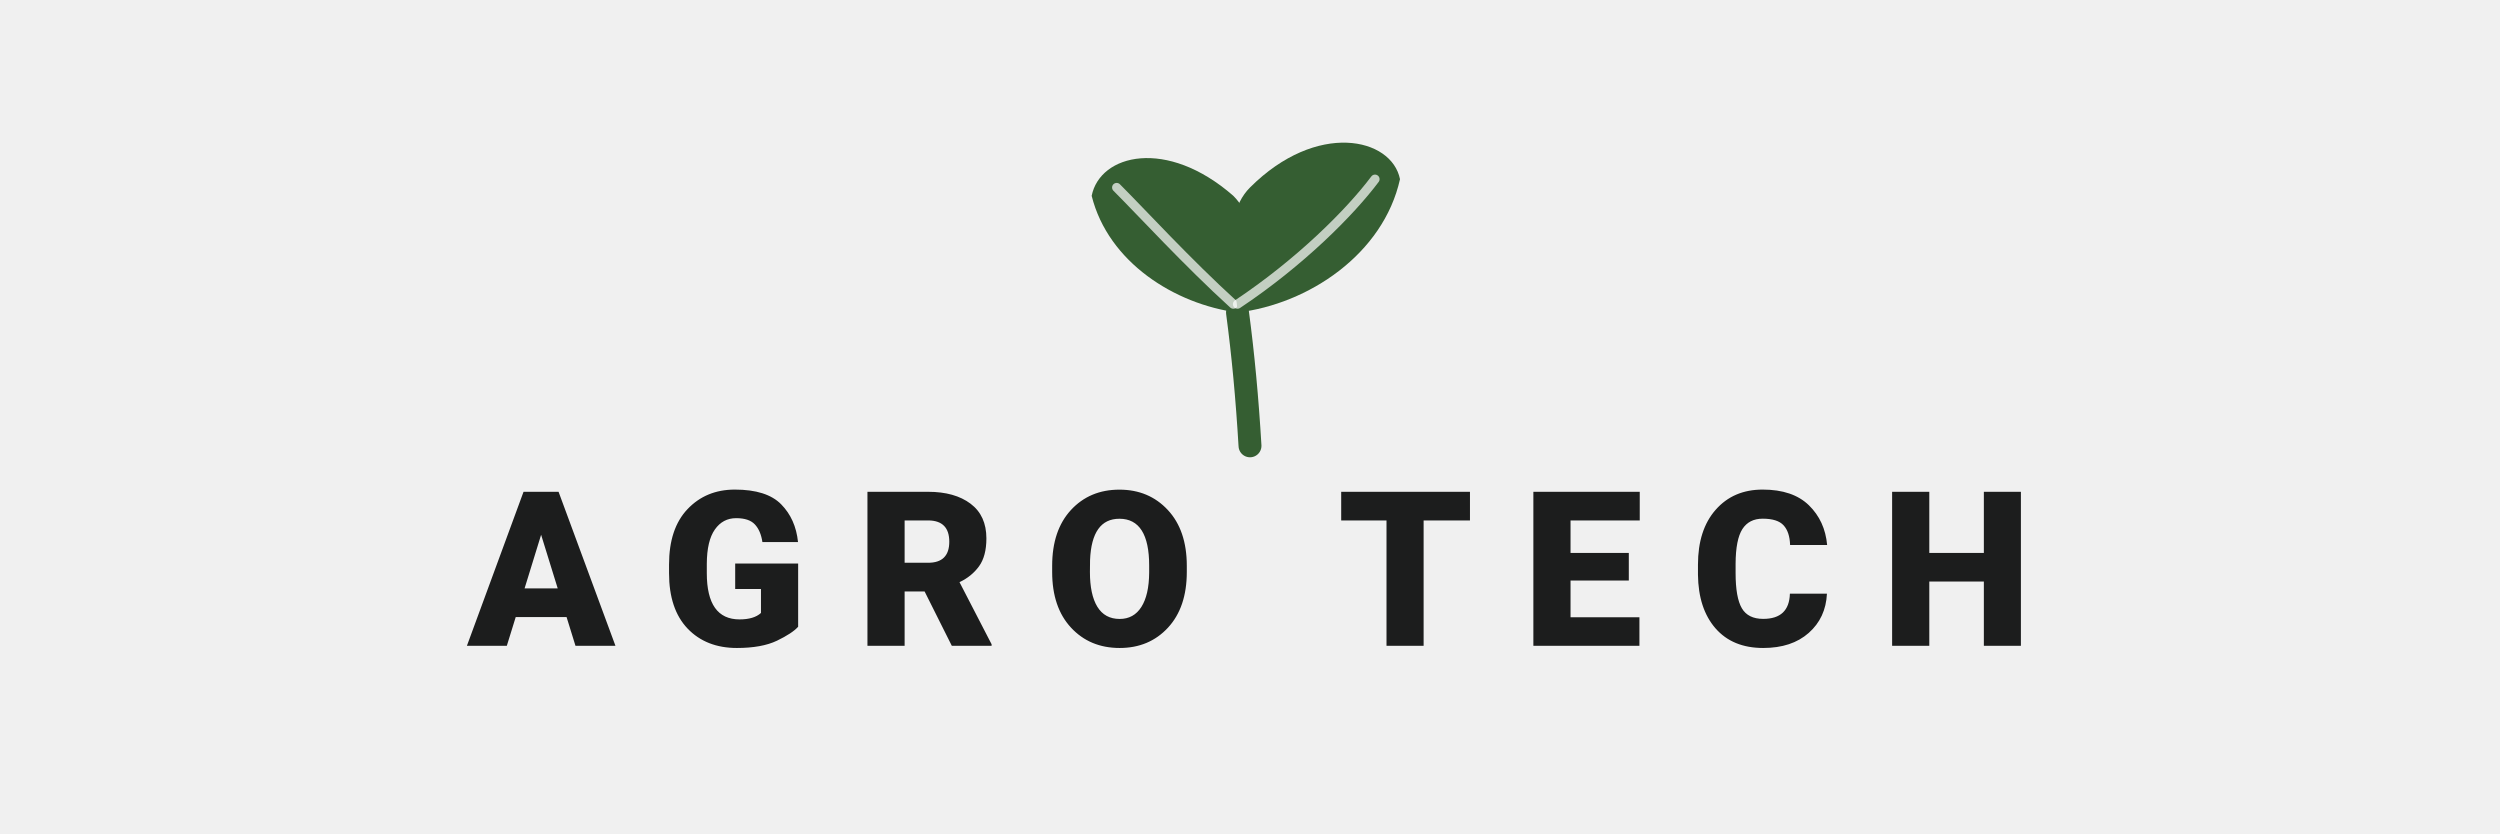
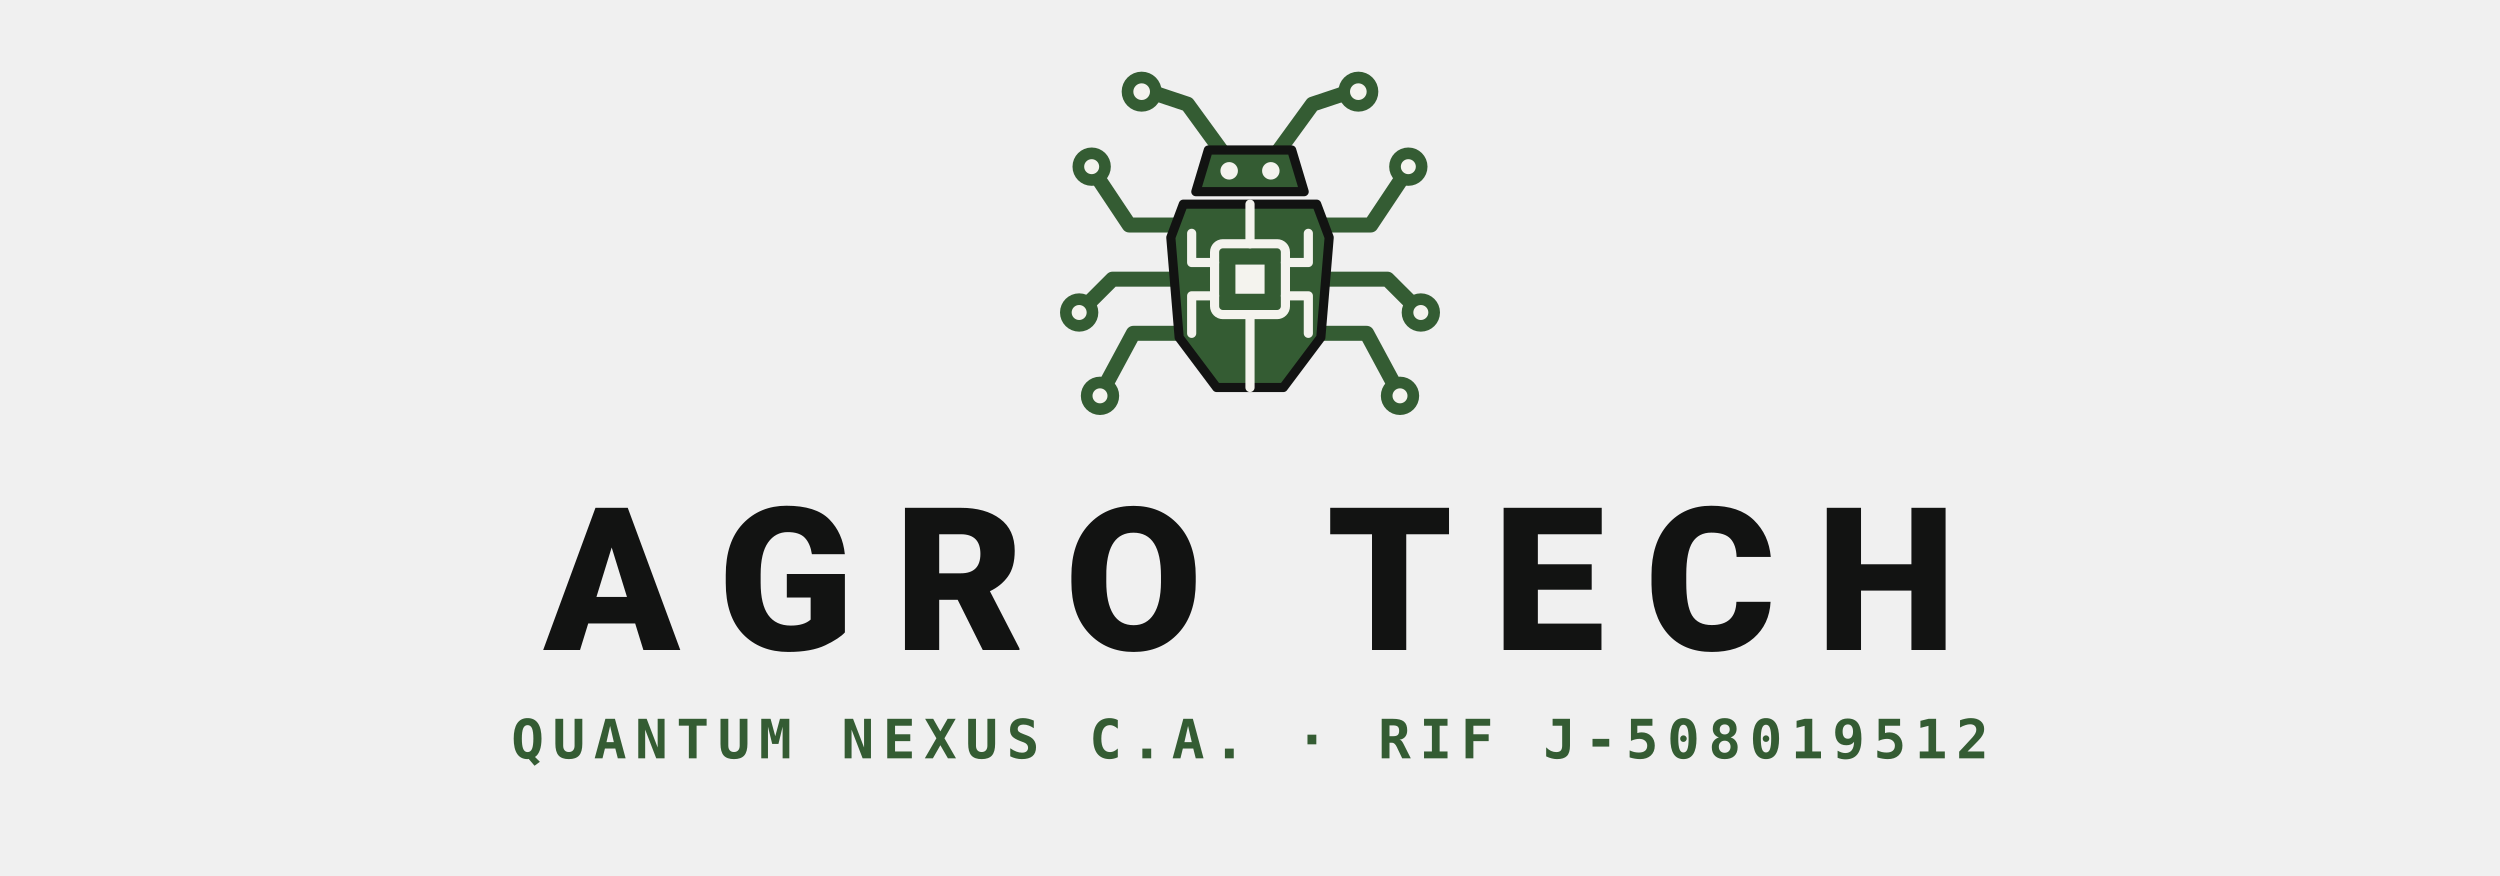
- <svg xmlns="http://www.w3.org/2000/svg" viewBox="0 0 600 200" width="100%" height="100%">
+ <svg xmlns="http://www.w3.org/2000/svg" viewBox="0 0 600 210" width="100%" height="100%">
  <defs>
    <style>
      .logo-text {
        font-family: 'Space Grotesk', -apple-system, BlinkMacSystemFont, 'Segoe UI', Roboto, sans-serif;
        font-weight: 800;
-         font-size: 52px;
-         letter-spacing: 0.22em;
-         fill: #1c1d1d;
+         font-size: 48px;
+         letter-spacing: 0.2em;
+         fill: #121312;
      }
-       .dark-mode .logo-text {
-         fill: #f3f2ee;
+       .logo-sub {
+         font-family: 'IBM Plex Mono', Consolas, monospace;
+         font-weight: 700;
+         font-size: 13px;
+         letter-spacing: 0.16em;
+         fill: #345C33;
      }
-       .leaf-fill {
-         fill: #355E32;
-       }
-       .stem {
-         stroke: #355E32;
-         stroke-width: 5.5;
-         stroke-linecap: round;
-         fill: none;
-       }
-       .vein {
-         stroke: #ffffff;
-         stroke-width: 2.2;
-         stroke-linecap: round;
-         fill: none;
-         opacity: 0.7;
-       }
+       .pcb-stroke { stroke: #345C33; stroke-width: 3.6; stroke-linecap: round; stroke-linejoin: round; fill: none; }
+       .body-fill { fill: #345C33; stroke: #121312; stroke-width: 2.2; stroke-linejoin: round; }
+       .die-trace { stroke: #F4F3EE; stroke-width: 2.2; stroke-linecap: round; stroke-linejoin: round; fill: none; }
+       .pad { fill: #F4F3EE; stroke: #345C33; stroke-width: 2.8; }
+       .eye { fill: #F4F3EE; }
    </style>
  </defs>
-   <g transform="translate(300, 75)">
-     <path d="M 0,32 Q -1,15 -3,0" class="stem" />
-     <path d="M -3,0 C -18,-2 -34,-12 -38,-28 C -36,-38 -20,-42 -4,-28 C 4,-20 0,-5 -3,0 Z" class="leaf-fill" />
-     <path d="M -4,-2 C -15,-12 -26,-24 -32,-30" class="vein" />
-     <path d="M -3,0 C 14,-2 32,-14 36,-32 C 34,-42 16,-46 0,-30 C -8,-22 -3,-5 -3,0 Z" class="leaf-fill" />
-     <path d="M -3,-2 C 12,-12 24,-24 30,-32" class="vein" />
+   <g transform="translate(252, 12)">
+     <polyline points="41,24 33,13 24,10" class="pcb-stroke" />
+     <polyline points="55,24 63,13 72,10" class="pcb-stroke" />
+     <circle cx="22" cy="10" r="3.4" class="pad" />
+     <circle cx="74" cy="10" r="3.4" class="pad" />
+     <polyline points="30,42 19,42 11,30" class="pcb-stroke" />
+     <circle cx="10" cy="28" r="3.2" class="pad" />
+     <polyline points="66,42 77,42 85,30" class="pcb-stroke" />
+     <circle cx="86" cy="28" r="3.2" class="pad" />
+     <polyline points="29,55 15,55 8,62" class="pcb-stroke" />
+     <circle cx="7" cy="63" r="3.2" class="pad" />
+     <polyline points="67,55 81,55 88,62" class="pcb-stroke" />
+     <circle cx="89" cy="63" r="3.2" class="pad" />
+     <polyline points="32,68 20,68 13,81" class="pcb-stroke" />
+     <circle cx="12" cy="83" r="3.2" class="pad" />
+     <polyline points="64,68 76,68 83,81" class="pcb-stroke" />
+     <circle cx="84" cy="83" r="3.2" class="pad" />
+     <polygon points="38,24 58,24 61,34 35,34" class="body-fill" />
+     <circle cx="43" cy="29" r="2.1" class="eye" />
+     <circle cx="53" cy="29" r="2.1" class="eye" />
+     <polygon points="32,37 64,37 67,45 65,69 56,81 40,81 31,69 29,45" class="body-fill" />
+     <rect x="39.5" y="46.5" width="17" height="17" rx="2" class="die-trace" />
+     <rect x="44.5" y="51.5" width="7" height="7" fill="#F4F3EE" />
+     <line x1="48" y1="37" x2="48" y2="46.5" class="die-trace" />
+     <line x1="48" y1="63.5" x2="48" y2="81" class="die-trace" />
+     <polyline points="39.5,51 34,51 34,44" class="die-trace" />
+     <polyline points="56.5,51 62,51 62,44" class="die-trace" />
+     <polyline points="39.5,59 34,59 34,68" class="die-trace" />
+     <polyline points="56.5,59 62,59 62,68" class="die-trace" />
  </g>
-   <text x="300" y="155" text-anchor="middle" class="logo-text">AGRO TECH</text>
+   <text x="300" y="156" text-anchor="middle" class="logo-text">AGRO TECH</text>
+   <text x="300" y="182" text-anchor="middle" class="logo-sub">QUANTUM NEXUS C.A. · RIF J-508019512</text>
</svg>
